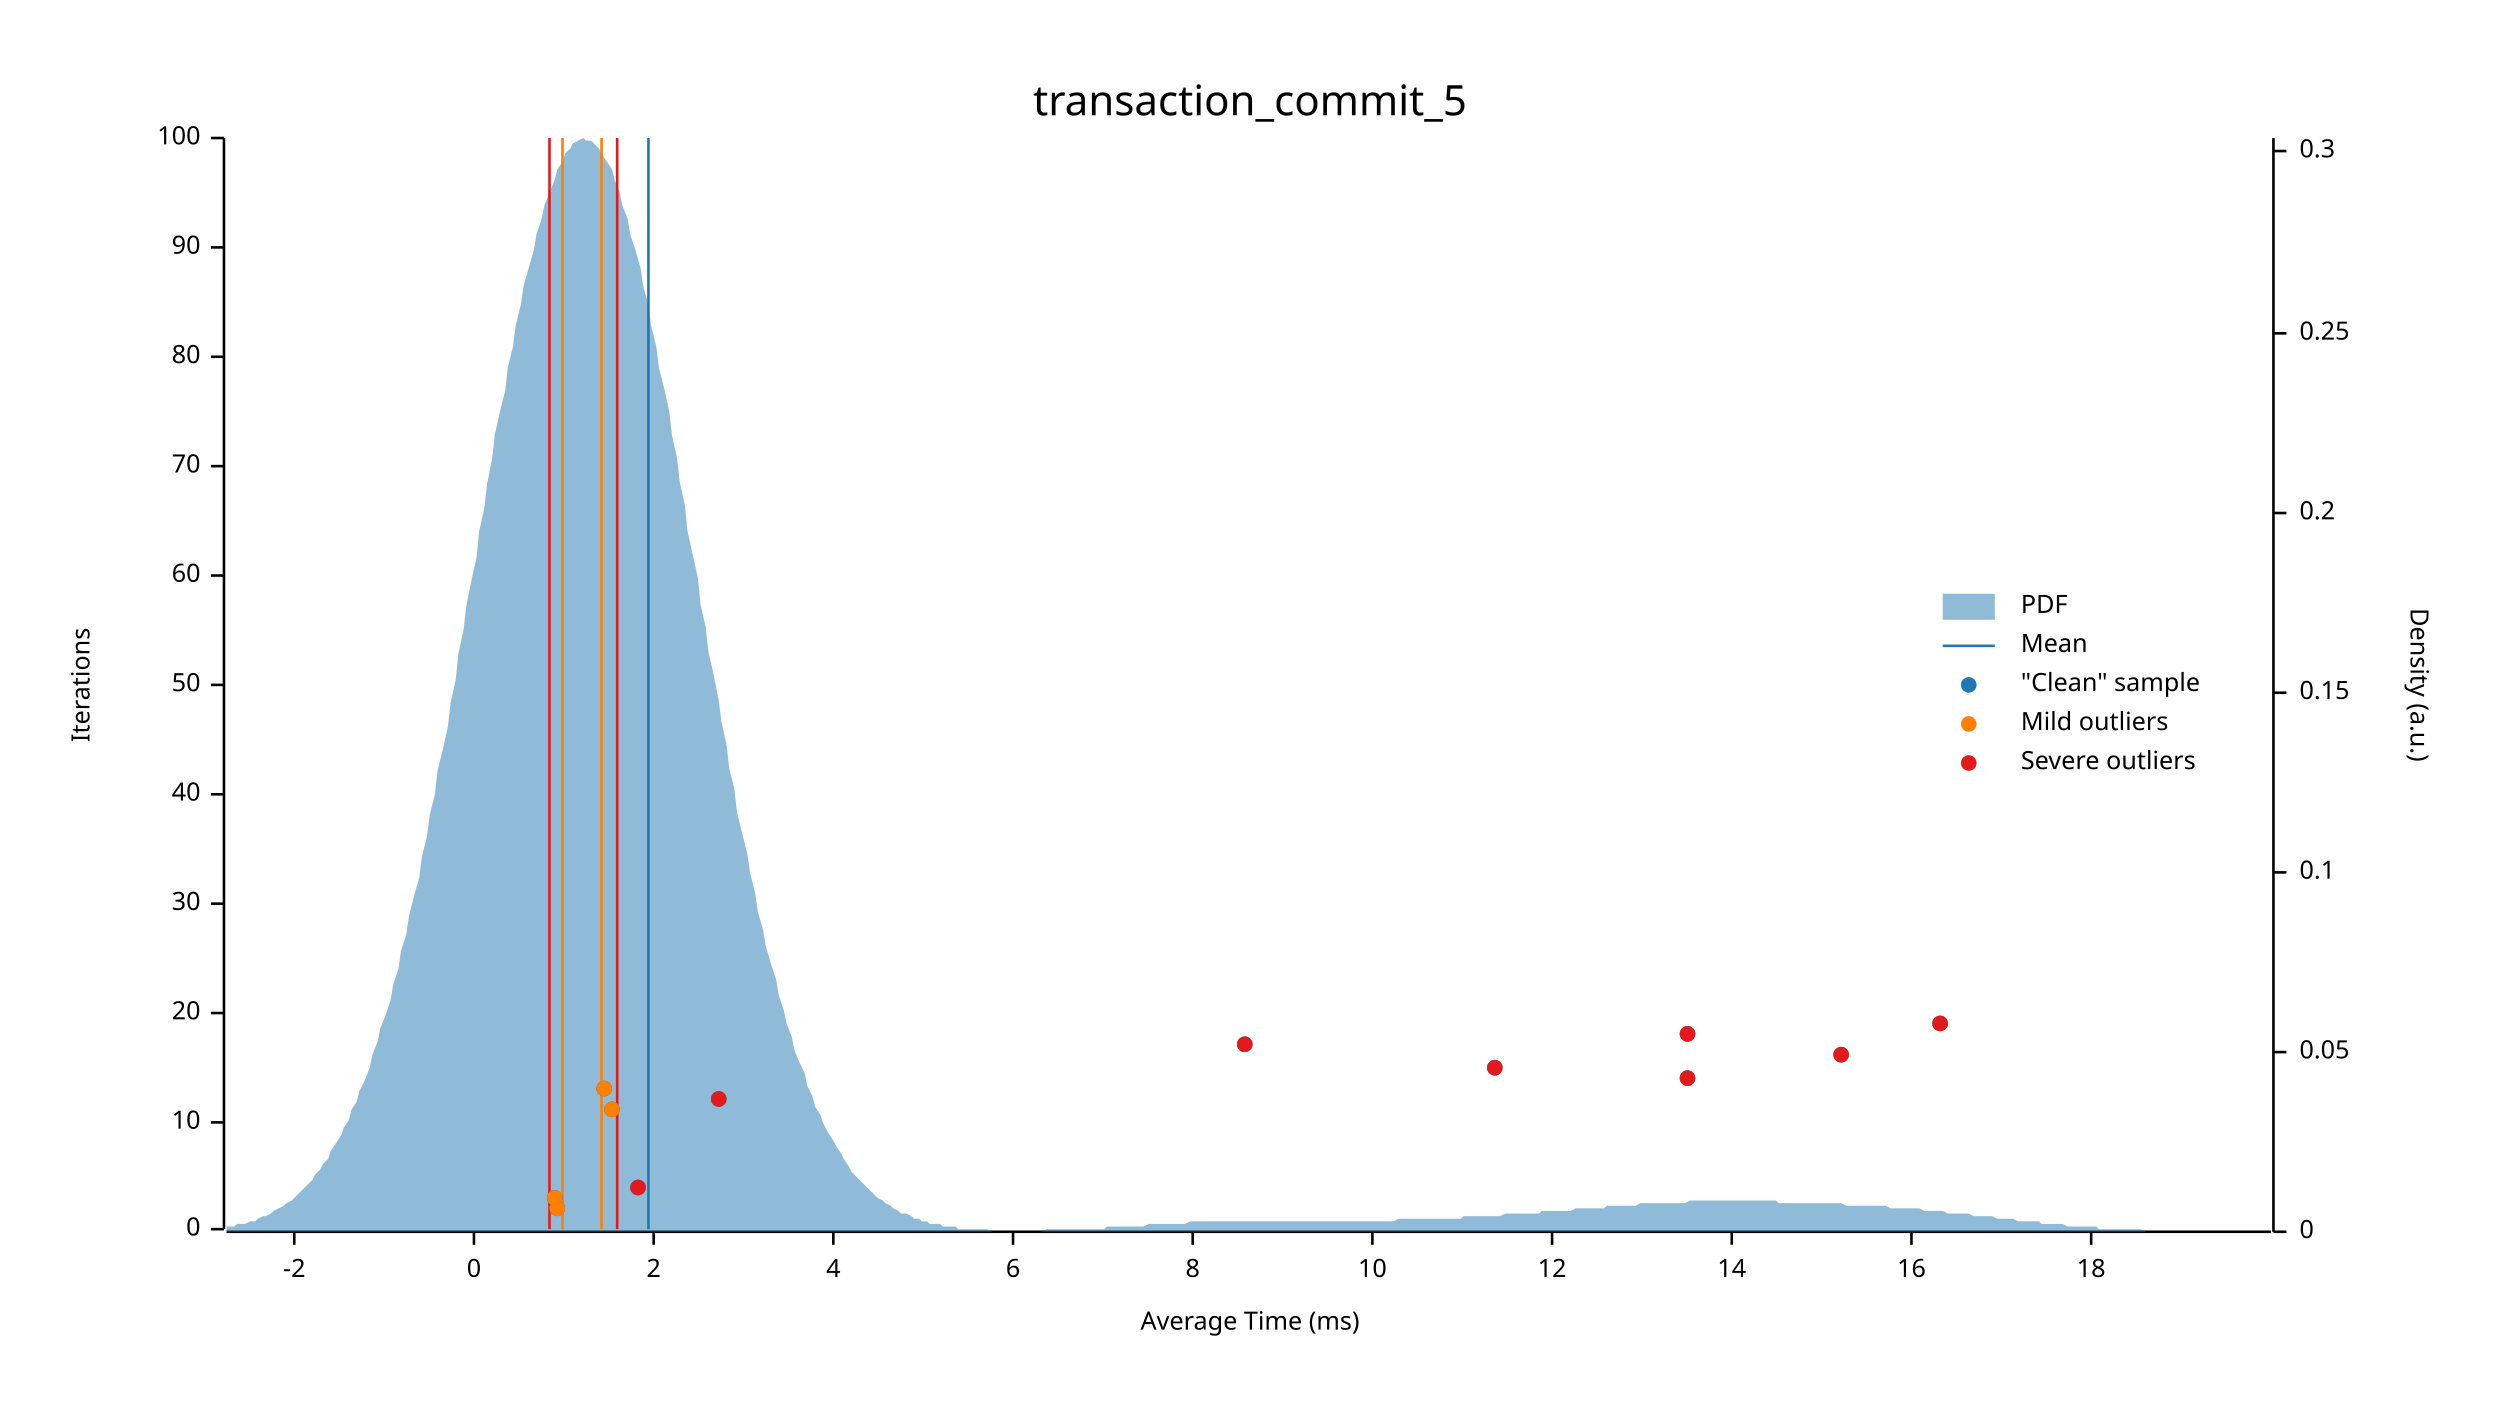
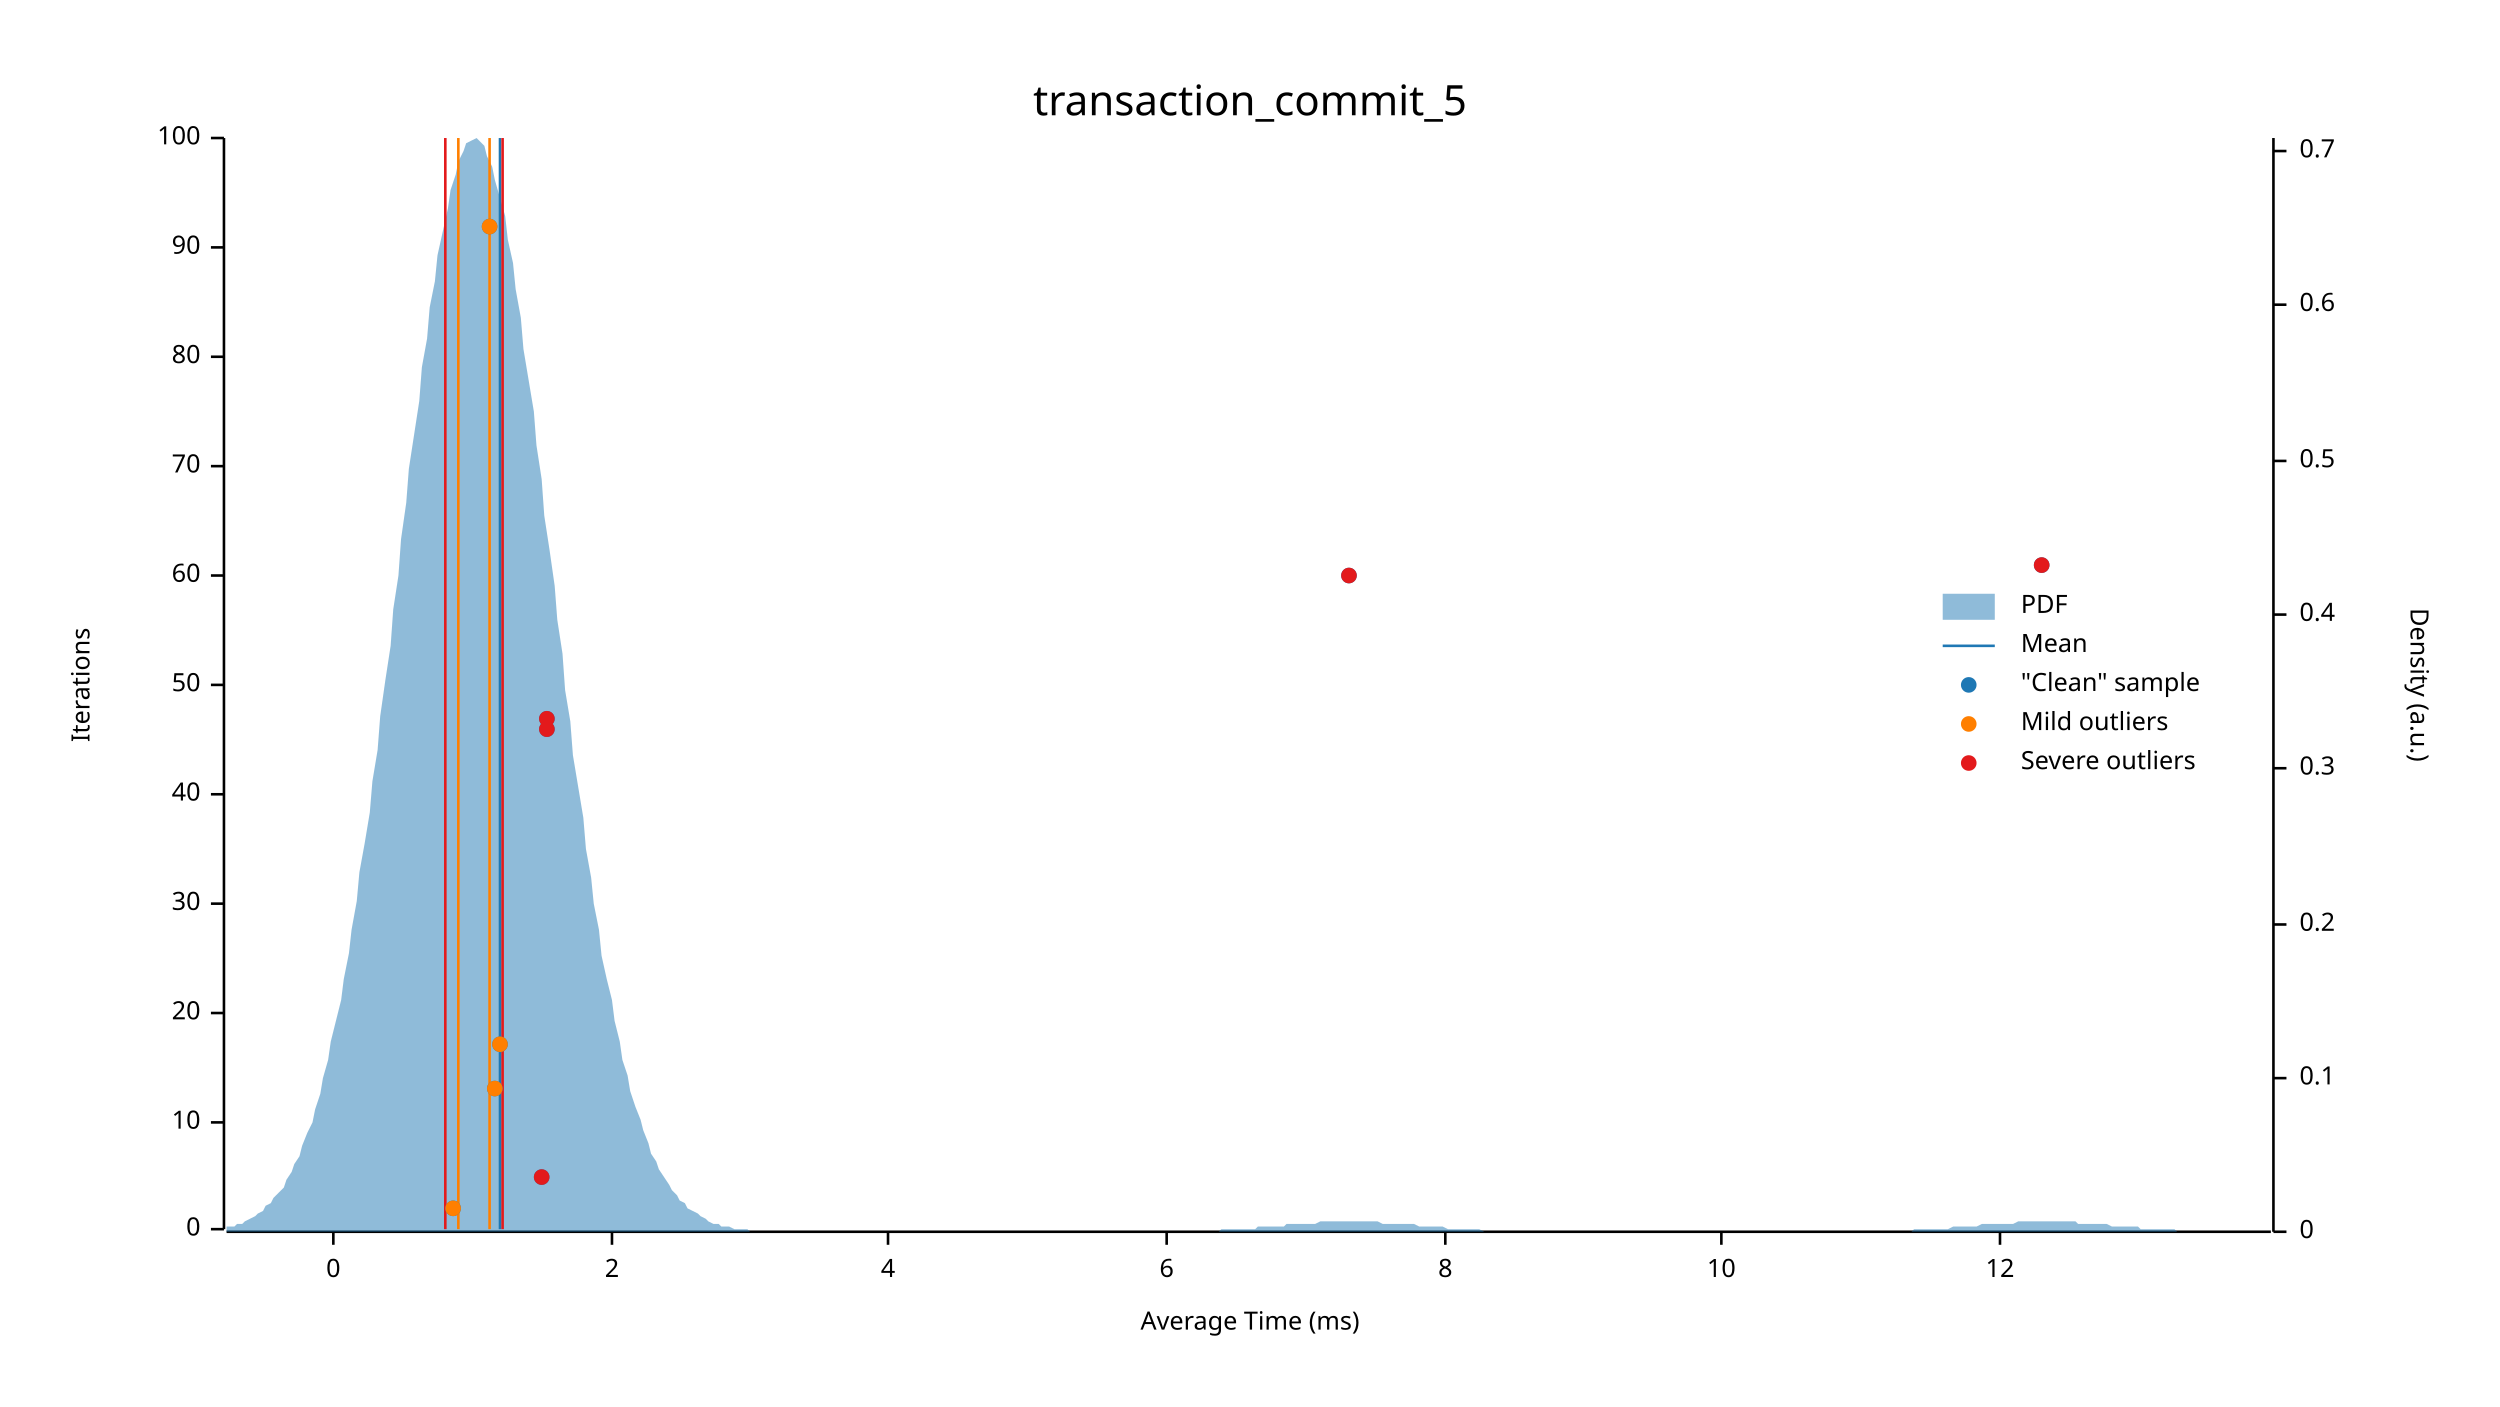
<svg xmlns="http://www.w3.org/2000/svg" width="960" height="540" viewBox="0 0 960 540">
  <text x="480" y="32" dy="0.76em" text-anchor="middle" font-family="sans-serif" font-size="16.129" opacity="1" fill="#000000">
transaction_commit_5
</text>
  <text x="27" y="263" dy="0.76em" text-anchor="middle" font-family="sans-serif" font-size="9.677" opacity="1" fill="#000000" transform="rotate(270, 27, 263)">
Iterations
</text>
  <text x="480" y="513" dy="-0.5ex" text-anchor="middle" font-family="sans-serif" font-size="9.677" opacity="1" fill="#000000">
Average Time (ms)
</text>
  <polyline fill="none" opacity="1" stroke="#000000" stroke-width="1" points="86,53 86,472 " />
  <text x="77" y="472" dy="0.5ex" text-anchor="end" font-family="sans-serif" font-size="9.677" opacity="1" fill="#000000">
0
</text>
  <polyline fill="none" opacity="1" stroke="#000000" stroke-width="1" points="81,472 86,472 " />
  <text x="77" y="431" dy="0.5ex" text-anchor="end" font-family="sans-serif" font-size="9.677" opacity="1" fill="#000000">
10
</text>
  <polyline fill="none" opacity="1" stroke="#000000" stroke-width="1" points="81,431 86,431 " />
  <text x="77" y="389" dy="0.5ex" text-anchor="end" font-family="sans-serif" font-size="9.677" opacity="1" fill="#000000">
20
</text>
  <polyline fill="none" opacity="1" stroke="#000000" stroke-width="1" points="81,389 86,389 " />
  <text x="77" y="347" dy="0.5ex" text-anchor="end" font-family="sans-serif" font-size="9.677" opacity="1" fill="#000000">
30
</text>
  <polyline fill="none" opacity="1" stroke="#000000" stroke-width="1" points="81,347 86,347 " />
  <text x="77" y="305" dy="0.5ex" text-anchor="end" font-family="sans-serif" font-size="9.677" opacity="1" fill="#000000">
40
</text>
  <polyline fill="none" opacity="1" stroke="#000000" stroke-width="1" points="81,305 86,305 " />
  <text x="77" y="263" dy="0.5ex" text-anchor="end" font-family="sans-serif" font-size="9.677" opacity="1" fill="#000000">
50
</text>
  <polyline fill="none" opacity="1" stroke="#000000" stroke-width="1" points="81,263 86,263 " />
  <text x="77" y="221" dy="0.5ex" text-anchor="end" font-family="sans-serif" font-size="9.677" opacity="1" fill="#000000">
60
</text>
  <polyline fill="none" opacity="1" stroke="#000000" stroke-width="1" points="81,221 86,221 " />
  <text x="77" y="179" dy="0.5ex" text-anchor="end" font-family="sans-serif" font-size="9.677" opacity="1" fill="#000000">
70
</text>
  <polyline fill="none" opacity="1" stroke="#000000" stroke-width="1" points="81,179 86,179 " />
  <text x="77" y="137" dy="0.5ex" text-anchor="end" font-family="sans-serif" font-size="9.677" opacity="1" fill="#000000">
80
</text>
  <polyline fill="none" opacity="1" stroke="#000000" stroke-width="1" points="81,137 86,137 " />
  <text x="77" y="95" dy="0.5ex" text-anchor="end" font-family="sans-serif" font-size="9.677" opacity="1" fill="#000000">
90
</text>
  <polyline fill="none" opacity="1" stroke="#000000" stroke-width="1" points="81,95 86,95 " />
  <text x="77" y="53" dy="0.5ex" text-anchor="end" font-family="sans-serif" font-size="9.677" opacity="1" fill="#000000">
100
</text>
  <polyline fill="none" opacity="1" stroke="#000000" stroke-width="1" points="81,53 86,53 " />
  <polyline fill="none" opacity="1" stroke="#000000" stroke-width="1" points="87,473 872,473 " />
-   <text x="113" y="483" dy="0.76em" text-anchor="middle" font-family="sans-serif" font-size="9.677" opacity="1" fill="#000000">
- -2
- </text>
-   <polyline fill="none" opacity="1" stroke="#000000" stroke-width="1" points="113,473 113,478 " />
-   <text x="182" y="483" dy="0.76em" text-anchor="middle" font-family="sans-serif" font-size="9.677" opacity="1" fill="#000000">
+   <text x="128" y="483" dy="0.76em" text-anchor="middle" font-family="sans-serif" font-size="9.677" opacity="1" fill="#000000">
0
</text>
-   <polyline fill="none" opacity="1" stroke="#000000" stroke-width="1" points="182,473 182,478 " />
-   <text x="251" y="483" dy="0.76em" text-anchor="middle" font-family="sans-serif" font-size="9.677" opacity="1" fill="#000000">
+   <polyline fill="none" opacity="1" stroke="#000000" stroke-width="1" points="128,473 128,478 " />
+   <text x="235" y="483" dy="0.76em" text-anchor="middle" font-family="sans-serif" font-size="9.677" opacity="1" fill="#000000">
2
</text>
-   <polyline fill="none" opacity="1" stroke="#000000" stroke-width="1" points="251,473 251,478 " />
-   <text x="320" y="483" dy="0.76em" text-anchor="middle" font-family="sans-serif" font-size="9.677" opacity="1" fill="#000000">
+   <polyline fill="none" opacity="1" stroke="#000000" stroke-width="1" points="235,473 235,478 " />
+   <text x="341" y="483" dy="0.76em" text-anchor="middle" font-family="sans-serif" font-size="9.677" opacity="1" fill="#000000">
4
</text>
-   <polyline fill="none" opacity="1" stroke="#000000" stroke-width="1" points="320,473 320,478 " />
-   <text x="389" y="483" dy="0.76em" text-anchor="middle" font-family="sans-serif" font-size="9.677" opacity="1" fill="#000000">
+   <polyline fill="none" opacity="1" stroke="#000000" stroke-width="1" points="341,473 341,478 " />
+   <text x="448" y="483" dy="0.76em" text-anchor="middle" font-family="sans-serif" font-size="9.677" opacity="1" fill="#000000">
6
</text>
-   <polyline fill="none" opacity="1" stroke="#000000" stroke-width="1" points="389,473 389,478 " />
-   <text x="458" y="483" dy="0.76em" text-anchor="middle" font-family="sans-serif" font-size="9.677" opacity="1" fill="#000000">
+   <polyline fill="none" opacity="1" stroke="#000000" stroke-width="1" points="448,473 448,478 " />
+   <text x="555" y="483" dy="0.76em" text-anchor="middle" font-family="sans-serif" font-size="9.677" opacity="1" fill="#000000">
8
</text>
-   <polyline fill="none" opacity="1" stroke="#000000" stroke-width="1" points="458,473 458,478 " />
-   <text x="527" y="483" dy="0.76em" text-anchor="middle" font-family="sans-serif" font-size="9.677" opacity="1" fill="#000000">
+   <polyline fill="none" opacity="1" stroke="#000000" stroke-width="1" points="555,473 555,478 " />
+   <text x="661" y="483" dy="0.76em" text-anchor="middle" font-family="sans-serif" font-size="9.677" opacity="1" fill="#000000">
10
</text>
-   <polyline fill="none" opacity="1" stroke="#000000" stroke-width="1" points="527,473 527,478 " />
-   <text x="596" y="483" dy="0.76em" text-anchor="middle" font-family="sans-serif" font-size="9.677" opacity="1" fill="#000000">
+   <polyline fill="none" opacity="1" stroke="#000000" stroke-width="1" points="661,473 661,478 " />
+   <text x="768" y="483" dy="0.76em" text-anchor="middle" font-family="sans-serif" font-size="9.677" opacity="1" fill="#000000">
12
</text>
-   <polyline fill="none" opacity="1" stroke="#000000" stroke-width="1" points="596,473 596,478 " />
-   <text x="665" y="483" dy="0.76em" text-anchor="middle" font-family="sans-serif" font-size="9.677" opacity="1" fill="#000000">
- 14
- </text>
-   <polyline fill="none" opacity="1" stroke="#000000" stroke-width="1" points="665,473 665,478 " />
-   <text x="734" y="483" dy="0.76em" text-anchor="middle" font-family="sans-serif" font-size="9.677" opacity="1" fill="#000000">
- 16
- </text>
-   <polyline fill="none" opacity="1" stroke="#000000" stroke-width="1" points="734,473 734,478 " />
-   <text x="803" y="483" dy="0.76em" text-anchor="middle" font-family="sans-serif" font-size="9.677" opacity="1" fill="#000000">
- 18
- </text>
-   <polyline fill="none" opacity="1" stroke="#000000" stroke-width="1" points="803,473 803,478 " />
+   <polyline fill="none" opacity="1" stroke="#000000" stroke-width="1" points="768,473 768,478 " />
  <text x="933" y="263" dy="0.76em" text-anchor="middle" font-family="sans-serif" font-size="9.677" opacity="1" fill="#000000" transform="rotate(90, 933, 263)">
Density (a.u.)
</text>
  <polyline fill="none" opacity="1" stroke="#000000" stroke-width="1" points="873,53 873,473 " />
  <text x="883" y="473" dy="0.5ex" text-anchor="start" font-family="sans-serif" font-size="9.677" opacity="1" fill="#000000">
0
</text>
  <polyline fill="none" opacity="1" stroke="#000000" stroke-width="1" points="873,473 878,473 " />
-   <text x="883" y="404" dy="0.5ex" text-anchor="start" font-family="sans-serif" font-size="9.677" opacity="1" fill="#000000">
- 0.05
- </text>
-   <polyline fill="none" opacity="1" stroke="#000000" stroke-width="1" points="873,404 878,404 " />
-   <text x="883" y="335" dy="0.5ex" text-anchor="start" font-family="sans-serif" font-size="9.677" opacity="1" fill="#000000">
+   <text x="883" y="414" dy="0.5ex" text-anchor="start" font-family="sans-serif" font-size="9.677" opacity="1" fill="#000000">
0.1
</text>
-   <polyline fill="none" opacity="1" stroke="#000000" stroke-width="1" points="873,335 878,335 " />
-   <text x="883" y="266" dy="0.5ex" text-anchor="start" font-family="sans-serif" font-size="9.677" opacity="1" fill="#000000">
- 0.15
- </text>
-   <polyline fill="none" opacity="1" stroke="#000000" stroke-width="1" points="873,266 878,266 " />
-   <text x="883" y="197" dy="0.5ex" text-anchor="start" font-family="sans-serif" font-size="9.677" opacity="1" fill="#000000">
+   <polyline fill="none" opacity="1" stroke="#000000" stroke-width="1" points="873,414 878,414 " />
+   <text x="883" y="355" dy="0.5ex" text-anchor="start" font-family="sans-serif" font-size="9.677" opacity="1" fill="#000000">
0.2
</text>
-   <polyline fill="none" opacity="1" stroke="#000000" stroke-width="1" points="873,197 878,197 " />
-   <text x="883" y="128" dy="0.5ex" text-anchor="start" font-family="sans-serif" font-size="9.677" opacity="1" fill="#000000">
- 0.25
- </text>
-   <polyline fill="none" opacity="1" stroke="#000000" stroke-width="1" points="873,128 878,128 " />
-   <text x="883" y="58" dy="0.5ex" text-anchor="start" font-family="sans-serif" font-size="9.677" opacity="1" fill="#000000">
+   <polyline fill="none" opacity="1" stroke="#000000" stroke-width="1" points="873,355 878,355 " />
+   <text x="883" y="295" dy="0.5ex" text-anchor="start" font-family="sans-serif" font-size="9.677" opacity="1" fill="#000000">
0.3
</text>
+   <polyline fill="none" opacity="1" stroke="#000000" stroke-width="1" points="873,295 878,295 " />
+   <text x="883" y="236" dy="0.5ex" text-anchor="start" font-family="sans-serif" font-size="9.677" opacity="1" fill="#000000">
+ 0.4
+ </text>
+   <polyline fill="none" opacity="1" stroke="#000000" stroke-width="1" points="873,236 878,236 " />
+   <text x="883" y="177" dy="0.5ex" text-anchor="start" font-family="sans-serif" font-size="9.677" opacity="1" fill="#000000">
+ 0.5
+ </text>
+   <polyline fill="none" opacity="1" stroke="#000000" stroke-width="1" points="873,177 878,177 " />
+   <text x="883" y="117" dy="0.5ex" text-anchor="start" font-family="sans-serif" font-size="9.677" opacity="1" fill="#000000">
+ 0.6
+ </text>
+   <polyline fill="none" opacity="1" stroke="#000000" stroke-width="1" points="873,117 878,117 " />
+   <text x="883" y="58" dy="0.5ex" text-anchor="start" font-family="sans-serif" font-size="9.677" opacity="1" fill="#000000">
+ 0.7
+ </text>
  <polyline fill="none" opacity="1" stroke="#000000" stroke-width="1" points="873,58 878,58 " />
-   <polygon opacity="0.5" fill="#1F78B4" points="87,471 88,471 90,471 91,470 93,470 94,470 96,469 98,469 99,468 101,467 102,467 104,466 105,465 107,464 109,463 110,462 112,461 113,460 115,458 116,457 118,455 120,453 121,451 123,449 124,447 126,445 127,442 129,439 131,436 132,433 134,430 135,426 137,423 138,419 140,415 142,410 143,405 145,400 146,395 148,390 150,384 151,378 153,372 154,365 156,359 157,352 159,344 161,337 162,329 164,321 165,313 167,305 168,296 170,288 172,279 173,270 175,261 176,251 178,242 179,233 181,223 183,214 184,204 186,195 187,186 189,176 190,167 192,158 194,150 195,141 197,133 198,125 200,117 201,110 203,103 205,96 206,90 208,84 209,79 211,74 213,69 214,65 216,62 217,59 219,57 220,55 222,54 224,53 225,54 227,54 228,55 230,57 231,59 233,62 235,65 236,69 238,74 239,79 241,84 242,90 244,96 246,103 247,110 249,117 250,125 252,133 253,141 255,149 257,158 258,167 260,176 261,185 263,194 264,204 266,213 268,222 269,232 271,241 272,250 274,259 276,269 277,277 279,286 280,295 282,303 283,312 285,320 287,328 288,335 290,343 291,350 293,357 294,363 296,370 298,376 299,382 301,388 302,393 304,398 305,403 307,408 309,412 310,417 312,421 313,425 315,428 316,431 318,435 320,438 321,440 323,443 324,445 326,448 327,450 329,452 331,454 332,455 334,457 335,458 337,460 339,461 340,462 342,463 343,464 345,465 346,466 348,466 350,467 351,468 353,468 354,469 356,469 357,470 359,470 361,470 362,471 364,471 365,471 367,471 368,472 370,472 372,472 373,472 375,472 376,472 378,472 379,472 381,473 383,473 384,473 386,473 387,473 389,473 391,473 392,473 394,473 395,473 397,473 398,473 400,473 402,472 403,472 405,472 406,472 408,472 409,472 411,472 413,472 414,472 416,472 417,472 419,472 420,472 422,472 424,472 425,471 427,471 428,471 430,471 431,471 433,471 435,471 436,471 438,471 439,471 441,470 442,470 444,470 446,470 447,470 449,470 450,470 452,470 454,470 455,470 457,469 458,469 460,469 461,469 463,469 465,469 466,469 468,469 469,469 471,469 472,469 474,469 476,469 477,469 479,469 480,469 482,469 483,469 485,469 487,469 488,469 490,469 491,469 493,469 494,469 496,469 498,469 499,469 501,469 502,469 504,469 505,469 507,469 509,469 510,469 512,469 513,469 515,469 517,469 518,469 520,469 521,469 523,469 524,469 526,469 528,469 529,469 531,469 532,469 534,469 535,469 537,468 539,468 540,468 542,468 543,468 545,468 546,468 548,468 550,468 551,468 553,468 554,468 556,468 557,468 559,468 561,468 562,467 564,467 565,467 567,467 568,467 570,467 572,467 573,467 575,467 576,467 578,466 580,466 581,466 583,466 584,466 586,466 587,466 589,466 591,466 592,465 594,465 595,465 597,465 598,465 600,465 602,465 603,465 605,464 606,464 608,464 609,464 611,464 613,464 614,464 616,464 617,463 619,463 620,463 622,463 624,463 625,463 627,463 628,463 630,462 632,462 633,462 635,462 636,462 638,462 639,462 641,462 643,462 644,462 646,462 647,462 649,461 650,461 652,461 654,461 655,461 657,461 658,461 660,461 661,461 663,461 665,461 666,461 668,461 669,461 671,461 672,461 674,461 676,461 677,461 679,461 680,461 682,461 683,462 685,462 687,462 688,462 690,462 691,462 693,462 695,462 696,462 698,462 699,462 701,462 702,462 704,462 706,462 707,462 709,463 710,463 712,463 713,463 715,463 717,463 718,463 720,463 721,463 723,463 724,463 726,464 728,464 729,464 731,464 732,464 734,464 735,464 737,464 739,465 740,465 742,465 743,465 745,465 746,465 748,466 750,466 751,466 753,466 754,466 756,466 758,467 759,467 761,467 762,467 764,467 765,467 767,468 769,468 770,468 772,468 773,468 775,469 776,469 778,469 780,469 781,469 783,469 784,470 786,470 787,470 789,470 791,470 792,470 794,471 795,471 797,471 798,471 800,471 802,471 803,471 805,471 806,472 808,472 809,472 811,472 813,472 814,472 816,472 817,472 819,472 821,472 822,472 824,473 825,473 827,473 828,473 830,473 832,473 833,473 835,473 836,473 838,473 839,473 841,473 843,473 844,473 846,473 847,473 849,473 850,473 852,473 854,473 855,473 857,473 858,473 860,473 861,473 863,473 865,473 866,473 868,473 869,473 871,473 873,473 873,473 87,473 " />
-   <polyline fill="none" opacity="1" stroke="#1F78B4" stroke-width="1" points="249,472 249,53 " />
-   <polyline fill="none" opacity="1" stroke="#FF7F00" stroke-width="1" points="216,472 216,53 " />
-   <polyline fill="none" opacity="1" stroke="#FF7F00" stroke-width="1" points="231,472 231,53 " />
-   <polyline fill="none" opacity="1" stroke="#E31A1C" stroke-width="1" points="211,472 211,53 " />
-   <polyline fill="none" opacity="1" stroke="#E31A1C" stroke-width="1" points="237,472 237,53 " />
-   <circle cx="214" cy="464" r="3" opacity="1" fill="#1F78B4" stroke="none" stroke-width="1" />
-   <circle cx="213" cy="460" r="3" opacity="1" fill="#1F78B4" stroke="none" stroke-width="1" />
-   <circle cx="245" cy="456" r="3" opacity="1" fill="#1F78B4" stroke="none" stroke-width="1" />
-   <circle cx="235" cy="426" r="3" opacity="1" fill="#1F78B4" stroke="none" stroke-width="1" />
-   <circle cx="276" cy="422" r="3" opacity="1" fill="#1F78B4" stroke="none" stroke-width="1" />
-   <circle cx="232" cy="418" r="3" opacity="1" fill="#1F78B4" stroke="none" stroke-width="1" />
-   <circle cx="648" cy="414" r="3" opacity="1" fill="#1F78B4" stroke="none" stroke-width="1" />
-   <circle cx="574" cy="410" r="3" opacity="1" fill="#1F78B4" stroke="none" stroke-width="1" />
-   <circle cx="707" cy="405" r="3" opacity="1" fill="#1F78B4" stroke="none" stroke-width="1" />
-   <circle cx="478" cy="401" r="3" opacity="1" fill="#1F78B4" stroke="none" stroke-width="1" />
-   <circle cx="648" cy="397" r="3" opacity="1" fill="#1F78B4" stroke="none" stroke-width="1" />
-   <circle cx="745" cy="393" r="3" opacity="1" fill="#1F78B4" stroke="none" stroke-width="1" />
-   <circle cx="214" cy="464" r="3" opacity="1" fill="#FF7F00" stroke="none" stroke-width="1" />
-   <circle cx="213" cy="460" r="3" opacity="1" fill="#FF7F00" stroke="none" stroke-width="1" />
-   <circle cx="235" cy="426" r="3" opacity="1" fill="#FF7F00" stroke="none" stroke-width="1" />
-   <circle cx="232" cy="418" r="3" opacity="1" fill="#FF7F00" stroke="none" stroke-width="1" />
-   <circle cx="245" cy="456" r="3" opacity="1" fill="#E31A1C" stroke="none" stroke-width="1" />
-   <circle cx="276" cy="422" r="3" opacity="1" fill="#E31A1C" stroke="none" stroke-width="1" />
-   <circle cx="648" cy="414" r="3" opacity="1" fill="#E31A1C" stroke="none" stroke-width="1" />
-   <circle cx="574" cy="410" r="3" opacity="1" fill="#E31A1C" stroke="none" stroke-width="1" />
-   <circle cx="707" cy="405" r="3" opacity="1" fill="#E31A1C" stroke="none" stroke-width="1" />
-   <circle cx="478" cy="401" r="3" opacity="1" fill="#E31A1C" stroke="none" stroke-width="1" />
-   <circle cx="648" cy="397" r="3" opacity="1" fill="#E31A1C" stroke="none" stroke-width="1" />
-   <circle cx="745" cy="393" r="3" opacity="1" fill="#E31A1C" stroke="none" stroke-width="1" />
+   <polygon opacity="0.5" fill="#1F78B4" points="87,471 88,471 90,471 91,470 93,470 94,469 96,468 98,467 99,466 101,465 102,463 104,462 105,460 107,458 109,456 110,453 112,450 113,447 115,444 116,440 118,435 120,431 121,426 123,420 124,414 126,407 127,400 129,392 131,384 132,376 134,366 135,357 137,346 138,335 140,324 142,312 143,300 145,288 146,275 148,261 150,248 151,234 153,221 154,207 156,193 157,180 159,167 161,154 162,141 164,130 165,118 167,108 168,98 170,89 172,80 173,73 175,67 176,62 178,58 179,55 181,54 183,53 184,54 186,56 187,60 189,64 190,69 192,76 194,83 195,92 197,101 198,111 200,122 201,134 203,146 205,158 206,171 208,184 209,198 211,211 213,225 214,238 216,251 217,265 219,277 220,290 222,302 224,314 225,326 227,337 228,347 230,357 231,367 233,376 235,384 236,392 238,400 239,407 241,413 242,419 244,425 246,430 247,434 249,439 250,443 252,446 253,449 255,452 257,455 258,457 260,459 261,461 263,462 264,464 266,465 268,466 269,467 271,468 272,469 274,470 276,470 277,471 279,471 280,471 282,472 283,472 285,472 287,472 288,473 290,473 291,473 293,473 294,473 296,473 298,473 299,473 301,473 302,473 304,473 305,473 307,473 309,473 310,473 312,473 313,473 315,473 316,473 318,473 320,473 321,473 323,473 324,473 326,473 327,473 329,473 331,473 332,473 334,473 335,473 337,473 339,473 340,473 342,473 343,473 345,473 346,473 348,473 350,473 351,473 353,473 354,473 356,473 357,473 359,473 361,473 362,473 364,473 365,473 367,473 368,473 370,473 372,473 373,473 375,473 376,473 378,473 379,473 381,473 383,473 384,473 386,473 387,473 389,473 391,473 392,473 394,473 395,473 397,473 398,473 400,473 402,473 403,473 405,473 406,473 408,473 409,473 411,473 413,473 414,473 416,473 417,473 419,473 420,473 422,473 424,473 425,473 427,473 428,473 430,473 431,473 433,473 435,473 436,473 438,473 439,473 441,473 442,473 444,473 446,473 447,473 449,473 450,473 452,473 454,473 455,473 457,473 458,473 460,473 461,473 463,473 465,473 466,473 468,473 469,472 471,472 472,472 474,472 476,472 477,472 479,472 480,472 482,472 483,471 485,471 487,471 488,471 490,471 491,471 493,471 494,470 496,470 498,470 499,470 501,470 502,470 504,470 505,470 507,469 509,469 510,469 512,469 513,469 515,469 517,469 518,469 520,469 521,469 523,469 524,469 526,469 528,469 529,469 531,470 532,470 534,470 535,470 537,470 539,470 540,470 542,470 543,470 545,471 546,471 548,471 550,471 551,471 553,471 554,471 556,472 557,472 559,472 561,472 562,472 564,472 565,472 567,472 568,472 570,473 572,473 573,473 575,473 576,473 578,473 580,473 581,473 583,473 584,473 586,473 587,473 589,473 591,473 592,473 594,473 595,473 597,473 598,473 600,473 602,473 603,473 605,473 606,473 608,473 609,473 611,473 613,473 614,473 616,473 617,473 619,473 620,473 622,473 624,473 625,473 627,473 628,473 630,473 632,473 633,473 635,473 636,473 638,473 639,473 641,473 643,473 644,473 646,473 647,473 649,473 650,473 652,473 654,473 655,473 657,473 658,473 660,473 661,473 663,473 665,473 666,473 668,473 669,473 671,473 672,473 674,473 676,473 677,473 679,473 680,473 682,473 683,473 685,473 687,473 688,473 690,473 691,473 693,473 695,473 696,473 698,473 699,473 701,473 702,473 704,473 706,473 707,473 709,473 710,473 712,473 713,473 715,473 717,473 718,473 720,473 721,473 723,473 724,473 726,473 728,473 729,473 731,473 732,473 734,473 735,472 737,472 739,472 740,472 742,472 743,472 745,472 746,472 748,472 750,471 751,471 753,471 754,471 756,471 758,471 759,471 761,470 762,470 764,470 765,470 767,470 769,470 770,470 772,470 773,470 775,469 776,469 778,469 780,469 781,469 783,469 784,469 786,469 787,469 789,469 791,469 792,469 794,469 795,469 797,469 798,470 800,470 802,470 803,470 805,470 806,470 808,470 809,470 811,471 813,471 814,471 816,471 817,471 819,471 821,471 822,472 824,472 825,472 827,472 828,472 830,472 832,472 833,472 835,472 836,473 838,473 839,473 841,473 843,473 844,473 846,473 847,473 849,473 850,473 852,473 854,473 855,473 857,473 858,473 860,473 861,473 863,473 865,473 866,473 868,473 869,473 871,473 873,473 873,473 87,473 " />
+   <polyline fill="none" opacity="1" stroke="#1F78B4" stroke-width="1" points="192,472 192,53 " />
+   <polyline fill="none" opacity="1" stroke="#FF7F00" stroke-width="1" points="176,472 176,53 " />
+   <polyline fill="none" opacity="1" stroke="#FF7F00" stroke-width="1" points="188,472 188,53 " />
+   <polyline fill="none" opacity="1" stroke="#E31A1C" stroke-width="1" points="171,472 171,53 " />
+   <polyline fill="none" opacity="1" stroke="#E31A1C" stroke-width="1" points="193,472 193,53 " />
+   <circle cx="174" cy="464" r="3" opacity="1" fill="#1F78B4" stroke="none" stroke-width="1" />
+   <circle cx="208" cy="452" r="3" opacity="1" fill="#1F78B4" stroke="none" stroke-width="1" />
+   <circle cx="190" cy="418" r="3" opacity="1" fill="#1F78B4" stroke="none" stroke-width="1" />
+   <circle cx="192" cy="401" r="3" opacity="1" fill="#1F78B4" stroke="none" stroke-width="1" />
+   <circle cx="210" cy="280" r="3" opacity="1" fill="#1F78B4" stroke="none" stroke-width="1" />
+   <circle cx="210" cy="276" r="3" opacity="1" fill="#1F78B4" stroke="none" stroke-width="1" />
+   <circle cx="518" cy="221" r="3" opacity="1" fill="#1F78B4" stroke="none" stroke-width="1" />
+   <circle cx="784" cy="217" r="3" opacity="1" fill="#1F78B4" stroke="none" stroke-width="1" />
+   <circle cx="188" cy="87" r="3" opacity="1" fill="#1F78B4" stroke="none" stroke-width="1" />
+   <circle cx="174" cy="464" r="3" opacity="1" fill="#FF7F00" stroke="none" stroke-width="1" />
+   <circle cx="190" cy="418" r="3" opacity="1" fill="#FF7F00" stroke="none" stroke-width="1" />
+   <circle cx="192" cy="401" r="3" opacity="1" fill="#FF7F00" stroke="none" stroke-width="1" />
+   <circle cx="188" cy="87" r="3" opacity="1" fill="#FF7F00" stroke="none" stroke-width="1" />
+   <circle cx="208" cy="452" r="3" opacity="1" fill="#E31A1C" stroke="none" stroke-width="1" />
+   <circle cx="210" cy="280" r="3" opacity="1" fill="#E31A1C" stroke="none" stroke-width="1" />
+   <circle cx="210" cy="276" r="3" opacity="1" fill="#E31A1C" stroke="none" stroke-width="1" />
+   <circle cx="518" cy="221" r="3" opacity="1" fill="#E31A1C" stroke="none" stroke-width="1" />
+   <circle cx="784" cy="217" r="3" opacity="1" fill="#E31A1C" stroke="none" stroke-width="1" />
  <text x="776" y="228" dy="0.76em" text-anchor="start" font-family="sans-serif" font-size="9.677" opacity="1" fill="#000000">
PDF
</text>
  <text x="776" y="243" dy="0.76em" text-anchor="start" font-family="sans-serif" font-size="9.677" opacity="1" fill="#000000">
Mean
</text>
  <text x="776" y="258" dy="0.76em" text-anchor="start" font-family="sans-serif" font-size="9.677" opacity="1" fill="#000000">
"Clean" sample
</text>
  <text x="776" y="273" dy="0.76em" text-anchor="start" font-family="sans-serif" font-size="9.677" opacity="1" fill="#000000">
Mild outliers
</text>
  <text x="776" y="288" dy="0.76em" text-anchor="start" font-family="sans-serif" font-size="9.677" opacity="1" fill="#000000">
Severe outliers
</text>
  <rect x="746" y="228" width="20" height="10" opacity="0.5" fill="#1F78B4" stroke="none" />
  <polyline fill="none" opacity="1" stroke="#1F78B4" stroke-width="1" points="746,248 766,248 " />
  <circle cx="756" cy="263" r="3" opacity="1" fill="#1F78B4" stroke="none" stroke-width="1" />
  <circle cx="756" cy="278" r="3" opacity="1" fill="#FF7F00" stroke="none" stroke-width="1" />
  <circle cx="756" cy="293" r="3" opacity="1" fill="#E31A1C" stroke="none" stroke-width="1" />
</svg>
